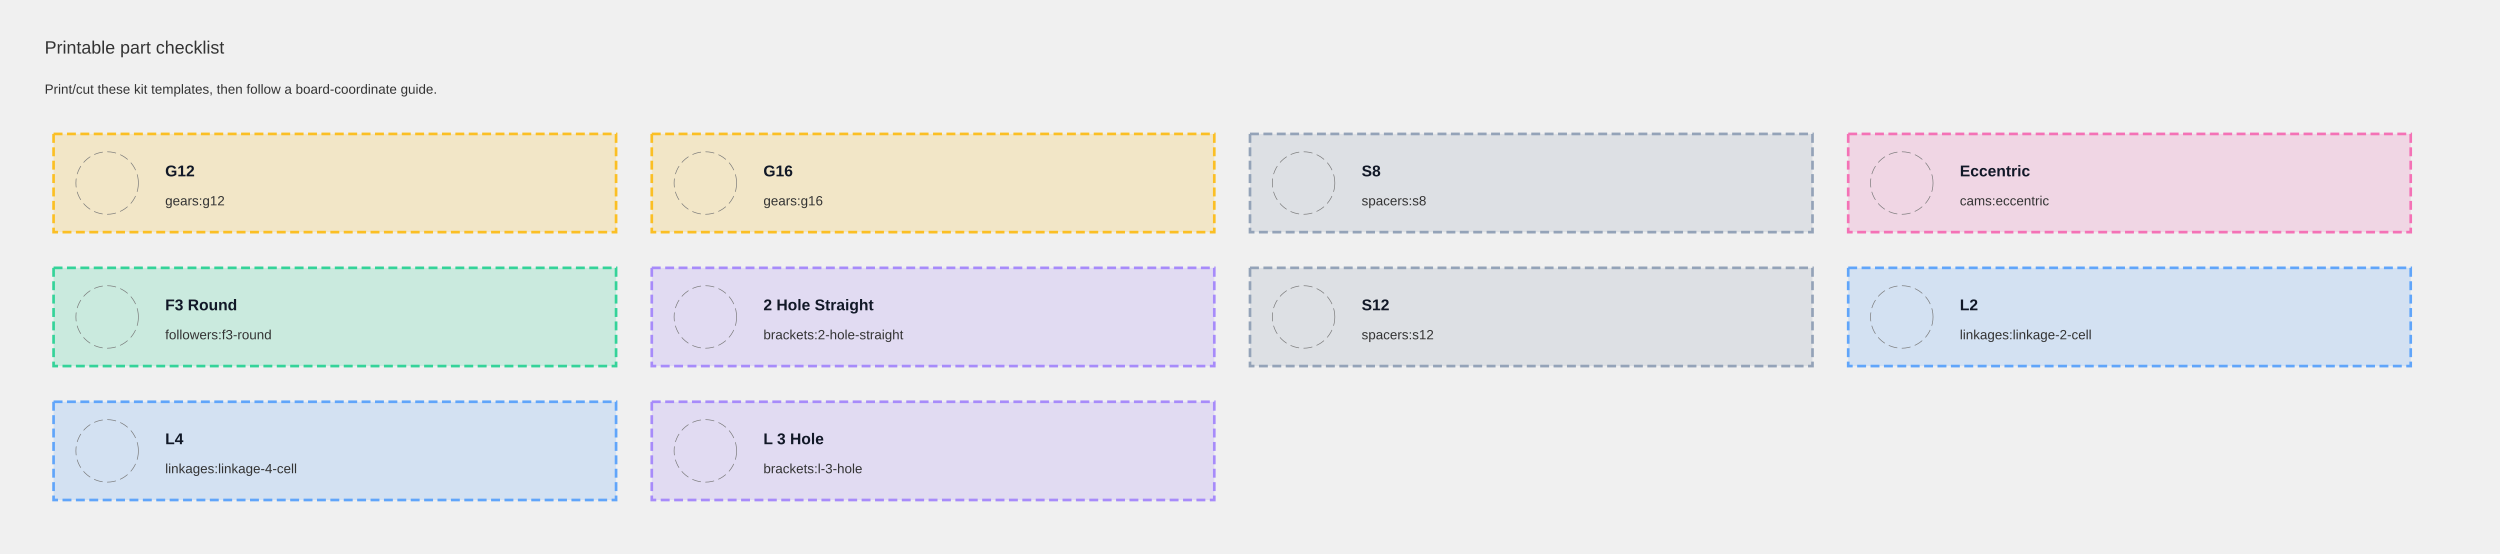
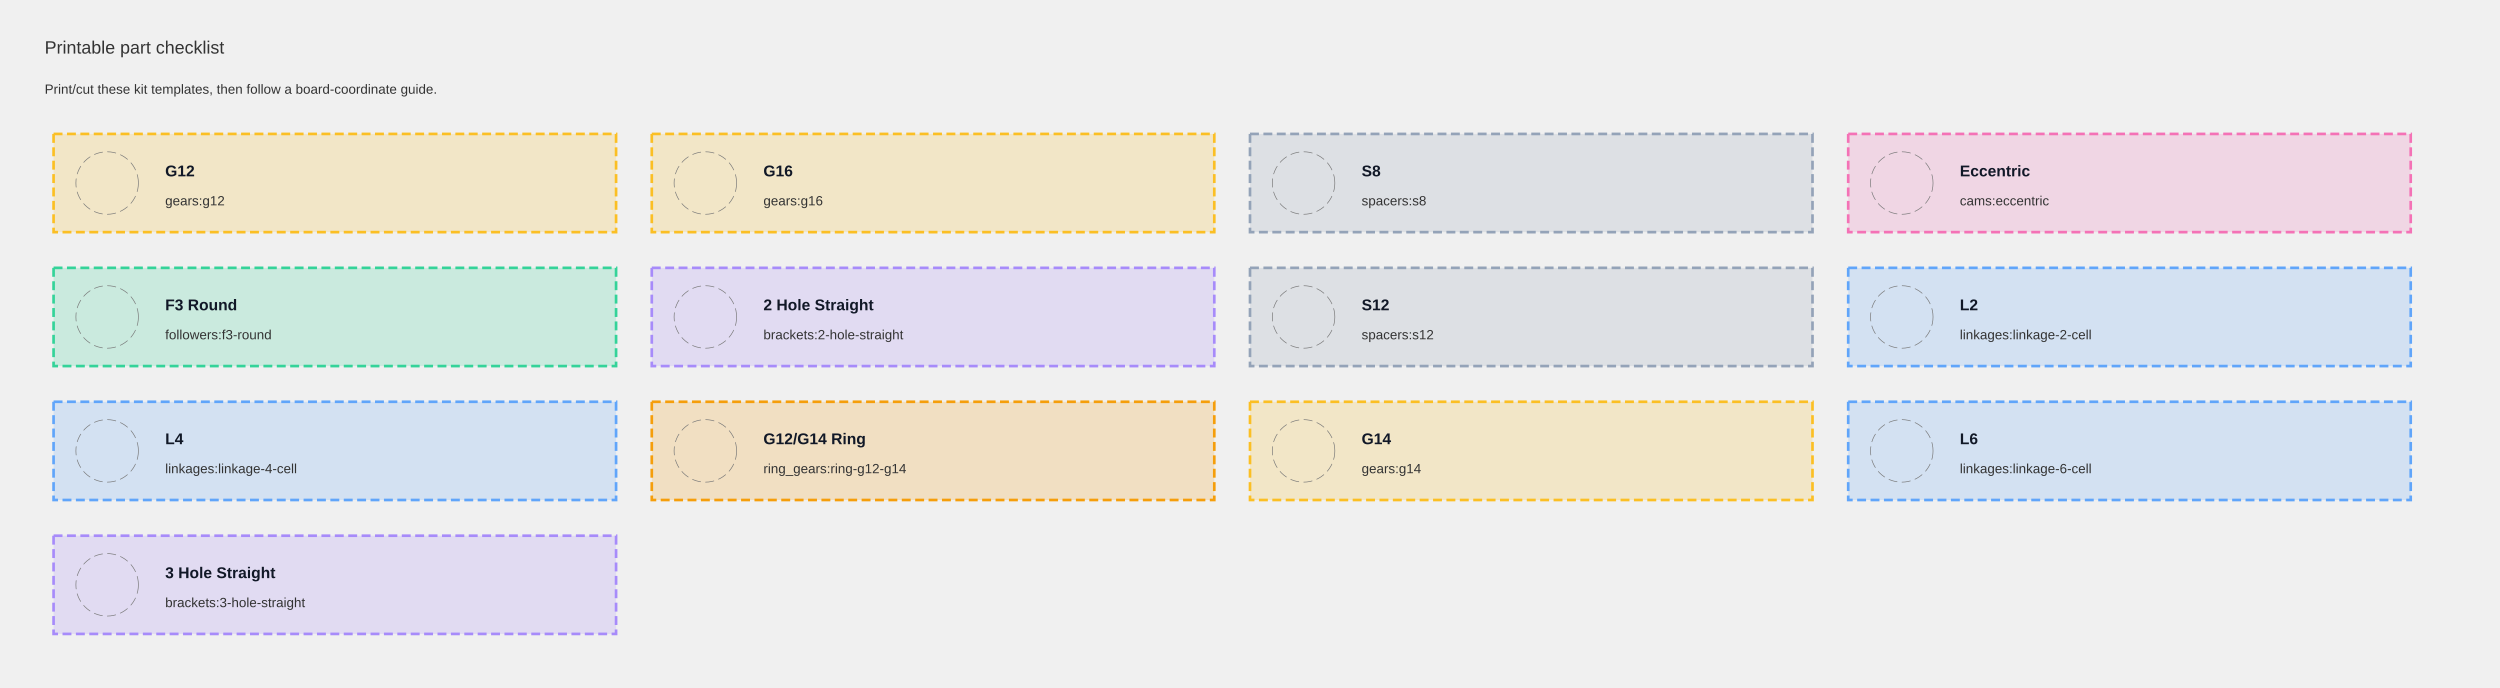
- <svg xmlns="http://www.w3.org/2000/svg" version="1.1" width="560mm" height="124mm" viewBox="0 0 560 124" data-profile-key="motionsmith-ms4n" data-grid-pitch-mm="20" data-hole-diameter-mm="4">
+ <svg xmlns="http://www.w3.org/2000/svg" version="1.1" width="560mm" height="154mm" viewBox="0 0 560 154" data-profile-key="motionsmith-ms4n" data-grid-pitch-mm="20" data-hole-diameter-mm="4">
  <defs>
    <style>
      .cut { fill: none; stroke: #ed1c24; stroke-width: 0.25; stroke-miterlimit: 10; }
      .drill { fill: none; stroke: #0071bc; stroke-width: 0.2; stroke-miterlimit: 10; }
      .score { fill: none; stroke: #777777; stroke-width: 0.15; stroke-dasharray: 2 1; }
      .label { fill: #333333; font-family: Arial, Helvetica, sans-serif; font-size: 4px; }
      .tiny { fill: #333333; font-family: Arial, Helvetica, sans-serif; font-size: 3px; }
      .small { fill: #333333; font-family: Arial, Helvetica, sans-serif; font-size: 3.6px; }
      .step-title { fill: #111827; font-family: Arial, Helvetica, sans-serif; font-size: 5px; font-weight: bold; }
      .part-card-label { fill: #111827; font-family: Arial, Helvetica, sans-serif; font-size: 3.5px; font-weight: bold; }
      .coord-label { fill: #111827; font-family: Arial, Helvetica, sans-serif; font-size: 6px; font-weight: bold; }
      .paper { fill: #ffffff; stroke: none; }
    </style>
  </defs>
  <text x="10" y="12" class="label" text-anchor="start">Printable part checklist</text>
  <text x="10" y="21" class="tiny" text-anchor="start">Print/cut these kit templates, then follow a board-coordinate guide.</text>
  <rect x="12" y="30" width="126" height="22" class="score part-card" style="fill:#fbbf24;fill-opacity:0.2;stroke:#fbbf24;stroke-width:0.6" data-part-key="gears:g12" data-part-index="1" />
  <circle cx="24" cy="41" r="7" class="score part-token" data-part-key="gears:g12" data-part-index="1" />
  <text x="37" y="39.5" class="part-card-label" text-anchor="start">G12</text>
  <text x="37" y="46" class="tiny" text-anchor="start">gears:g12</text>
  <rect x="146" y="30" width="126" height="22" class="score part-card" style="fill:#fbbf24;fill-opacity:0.2;stroke:#fbbf24;stroke-width:0.6" data-part-key="gears:g16" data-part-index="2" />
  <circle cx="158" cy="41" r="7" class="score part-token" data-part-key="gears:g16" data-part-index="2" />
  <text x="171" y="39.5" class="part-card-label" text-anchor="start">G16</text>
  <text x="171" y="46" class="tiny" text-anchor="start">gears:g16</text>
  <rect x="280" y="30" width="126" height="22" class="score part-card" style="fill:#94a3b8;fill-opacity:0.2;stroke:#94a3b8;stroke-width:0.6" data-part-key="spacers:s8" data-part-index="3" />
  <circle cx="292" cy="41" r="7" class="score part-token" data-part-key="spacers:s8" data-part-index="3" />
  <text x="305" y="39.5" class="part-card-label" text-anchor="start">S8</text>
  <text x="305" y="46" class="tiny" text-anchor="start">spacers:s8</text>
  <rect x="414" y="30" width="126" height="22" class="score part-card" style="fill:#f472b6;fill-opacity:0.2;stroke:#f472b6;stroke-width:0.6" data-part-key="cams:eccentric" data-part-index="4" />
  <circle cx="426" cy="41" r="7" class="score part-token" data-part-key="cams:eccentric" data-part-index="4" />
  <text x="439" y="39.5" class="part-card-label" text-anchor="start">Eccentric</text>
  <text x="439" y="46" class="tiny" text-anchor="start">cams:eccentric</text>
  <rect x="12" y="60" width="126" height="22" class="score part-card" style="fill:#34d399;fill-opacity:0.2;stroke:#34d399;stroke-width:0.6" data-part-key="followers:f3-round" data-part-index="5" />
  <circle cx="24" cy="71" r="7" class="score part-token" data-part-key="followers:f3-round" data-part-index="5" />
  <text x="37" y="69.5" class="part-card-label" text-anchor="start">F3 Round</text>
  <text x="37" y="76" class="tiny" text-anchor="start">followers:f3-round</text>
  <rect x="146" y="60" width="126" height="22" class="score part-card" style="fill:#a78bfa;fill-opacity:0.2;stroke:#a78bfa;stroke-width:0.6" data-part-key="brackets:2-hole-straight" data-part-index="6" />
  <circle cx="158" cy="71" r="7" class="score part-token" data-part-key="brackets:2-hole-straight" data-part-index="6" />
  <text x="171" y="69.5" class="part-card-label" text-anchor="start">2 Hole Straight</text>
  <text x="171" y="76" class="tiny" text-anchor="start">brackets:2-hole-straight</text>
  <rect x="280" y="60" width="126" height="22" class="score part-card" style="fill:#94a3b8;fill-opacity:0.2;stroke:#94a3b8;stroke-width:0.6" data-part-key="spacers:s12" data-part-index="7" />
  <circle cx="292" cy="71" r="7" class="score part-token" data-part-key="spacers:s12" data-part-index="7" />
  <text x="305" y="69.5" class="part-card-label" text-anchor="start">S12</text>
  <text x="305" y="76" class="tiny" text-anchor="start">spacers:s12</text>
  <rect x="414" y="60" width="126" height="22" class="score part-card" style="fill:#60a5fa;fill-opacity:0.2;stroke:#60a5fa;stroke-width:0.6" data-part-key="linkages:linkage-2-cell" data-part-index="8" />
  <circle cx="426" cy="71" r="7" class="score part-token" data-part-key="linkages:linkage-2-cell" data-part-index="8" />
  <text x="439" y="69.5" class="part-card-label" text-anchor="start">L2</text>
  <text x="439" y="76" class="tiny" text-anchor="start">linkages:linkage-2-cell</text>
  <rect x="12" y="90" width="126" height="22" class="score part-card" style="fill:#60a5fa;fill-opacity:0.2;stroke:#60a5fa;stroke-width:0.6" data-part-key="linkages:linkage-4-cell" data-part-index="9" />
  <circle cx="24" cy="101" r="7" class="score part-token" data-part-key="linkages:linkage-4-cell" data-part-index="9" />
  <text x="37" y="99.5" class="part-card-label" text-anchor="start">L4</text>
  <text x="37" y="106" class="tiny" text-anchor="start">linkages:linkage-4-cell</text>
-   <rect x="146" y="90" width="126" height="22" class="score part-card" style="fill:#a78bfa;fill-opacity:0.2;stroke:#a78bfa;stroke-width:0.6" data-part-key="brackets:l-3-hole" data-part-index="10" />
-   <circle cx="158" cy="101" r="7" class="score part-token" data-part-key="brackets:l-3-hole" data-part-index="10" />
-   <text x="171" y="99.5" class="part-card-label" text-anchor="start">L 3 Hole</text>
-   <text x="171" y="106" class="tiny" text-anchor="start">brackets:l-3-hole</text>
+   <rect x="146" y="90" width="126" height="22" class="score part-card" style="fill:#f59e0b;fill-opacity:0.2;stroke:#f59e0b;stroke-width:0.6" data-part-key="ring_gears:ring-g12-g14" data-part-index="10" />
+   <circle cx="158" cy="101" r="7" class="score part-token" data-part-key="ring_gears:ring-g12-g14" data-part-index="10" />
+   <text x="171" y="99.5" class="part-card-label" text-anchor="start">G12/G14 Ring</text>
+   <text x="171" y="106" class="tiny" text-anchor="start">ring_gears:ring-g12-g14</text>
+   <rect x="280" y="90" width="126" height="22" class="score part-card" style="fill:#fbbf24;fill-opacity:0.2;stroke:#fbbf24;stroke-width:0.6" data-part-key="gears:g14" data-part-index="11" />
+   <circle cx="292" cy="101" r="7" class="score part-token" data-part-key="gears:g14" data-part-index="11" />
+   <text x="305" y="99.5" class="part-card-label" text-anchor="start">G14</text>
+   <text x="305" y="106" class="tiny" text-anchor="start">gears:g14</text>
+   <rect x="414" y="90" width="126" height="22" class="score part-card" style="fill:#60a5fa;fill-opacity:0.2;stroke:#60a5fa;stroke-width:0.6" data-part-key="linkages:linkage-6-cell" data-part-index="12" />
+   <circle cx="426" cy="101" r="7" class="score part-token" data-part-key="linkages:linkage-6-cell" data-part-index="12" />
+   <text x="439" y="99.5" class="part-card-label" text-anchor="start">L6</text>
+   <text x="439" y="106" class="tiny" text-anchor="start">linkages:linkage-6-cell</text>
+   <rect x="12" y="120" width="126" height="22" class="score part-card" style="fill:#a78bfa;fill-opacity:0.2;stroke:#a78bfa;stroke-width:0.6" data-part-key="brackets:3-hole-straight" data-part-index="13" />
+   <circle cx="24" cy="131" r="7" class="score part-token" data-part-key="brackets:3-hole-straight" data-part-index="13" />
+   <text x="37" y="129.5" class="part-card-label" text-anchor="start">3 Hole Straight</text>
+   <text x="37" y="136" class="tiny" text-anchor="start">brackets:3-hole-straight</text>
</svg>
